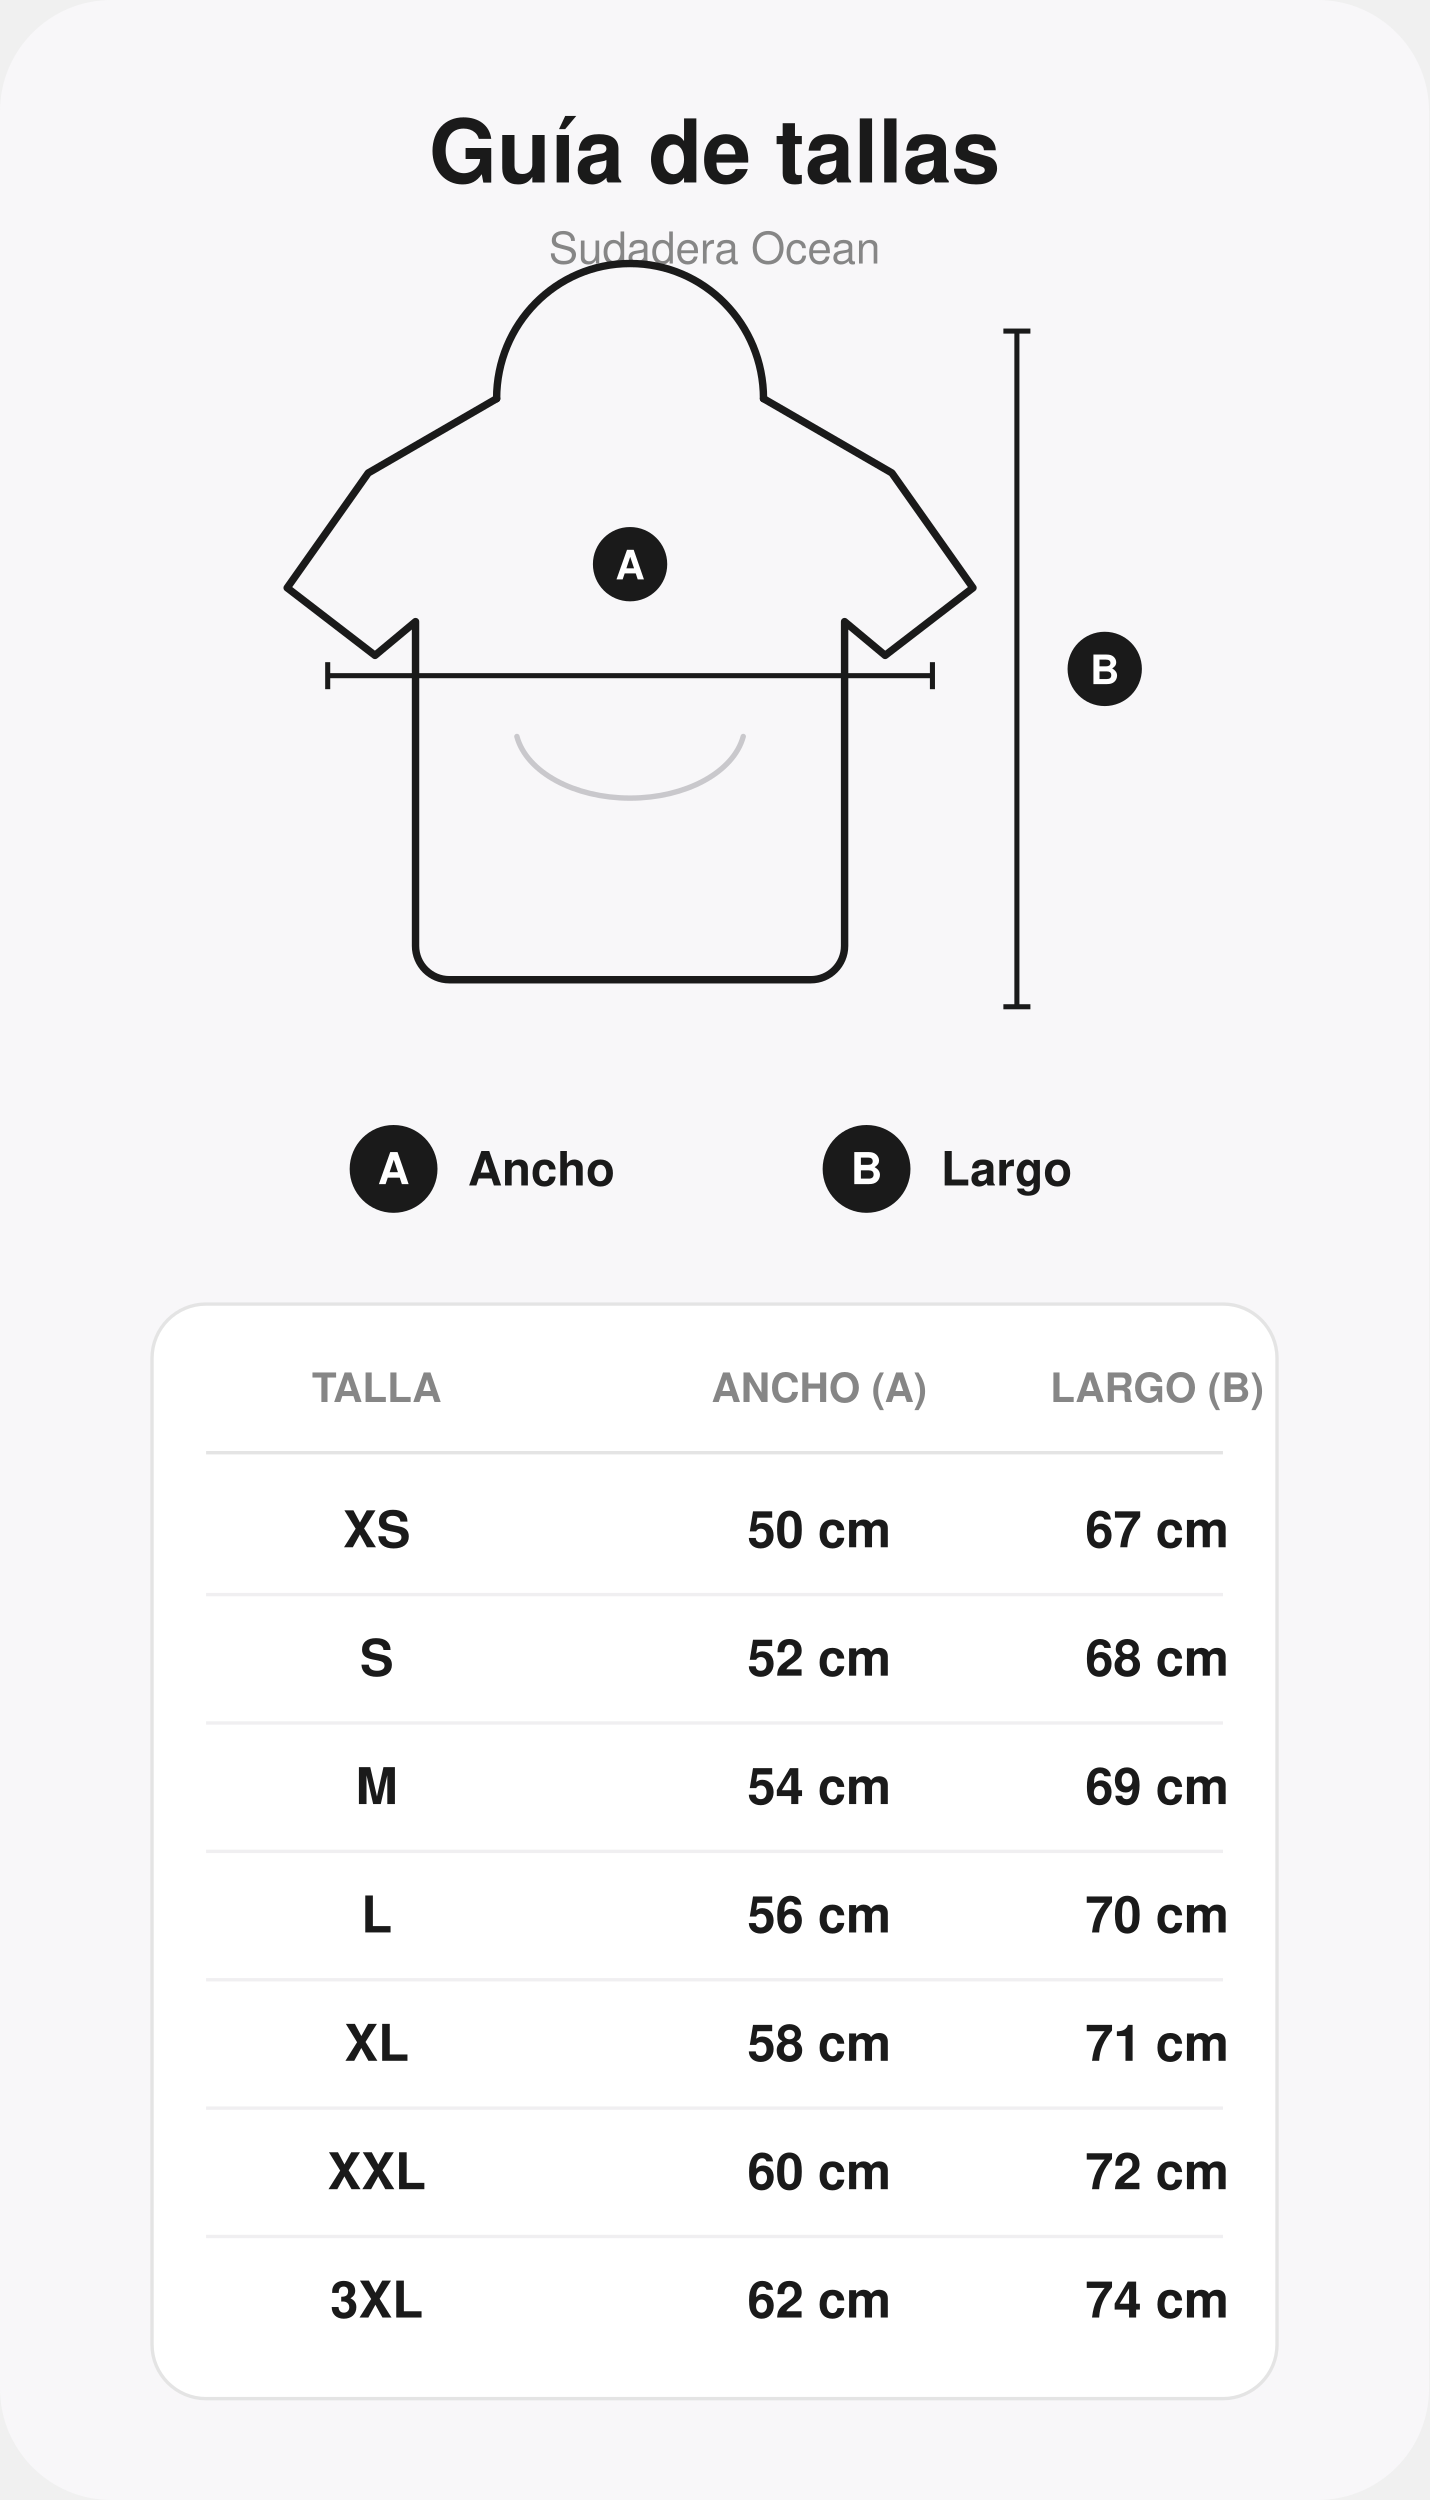
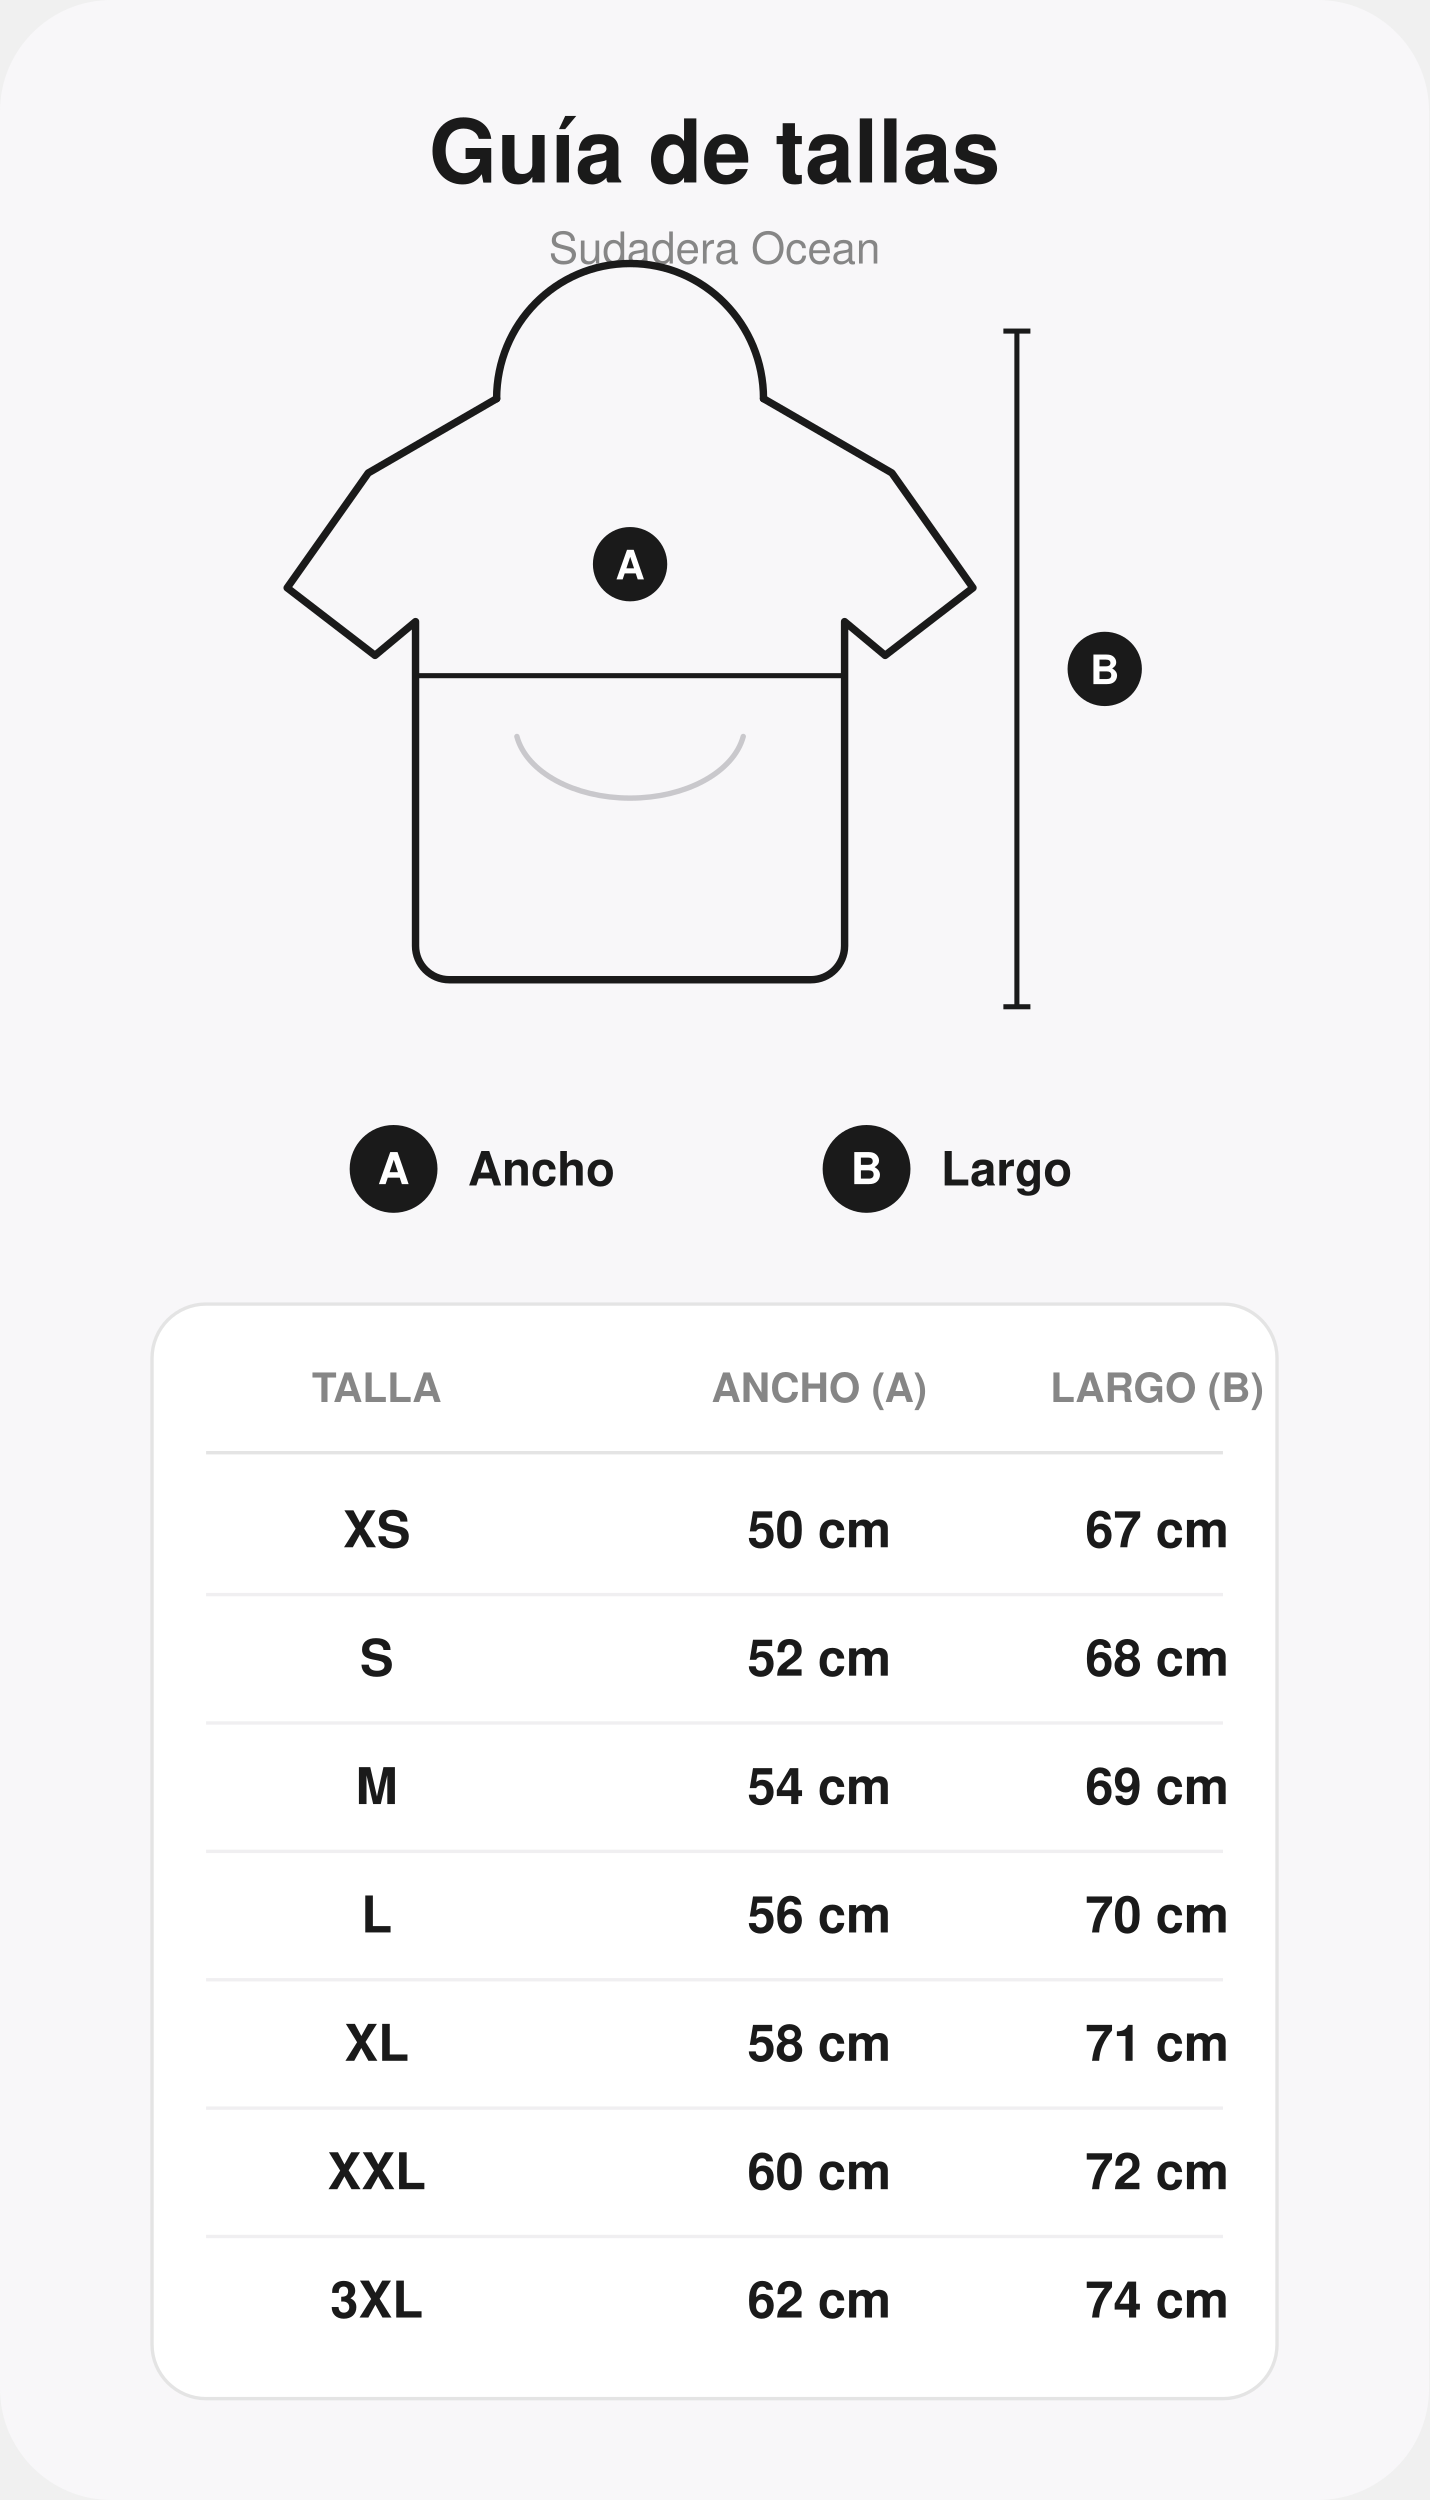
<svg xmlns="http://www.w3.org/2000/svg" width="423" height="740" viewBox="0 0 423 740" fill="none">
  <rect width="423" height="740" rx="33" fill="#F8F7F9" />
  <text x="211.5" y="54" text-anchor="middle" font-family="DM Sans, -apple-system, Helvetica, Arial, sans-serif" font-size="26" font-weight="700" fill="#1A1A1A">Guía de tallas</text>
  <text x="211.5" y="78" text-anchor="middle" font-family="DM Sans, -apple-system, Helvetica, Arial, sans-serif" font-size="13" fill="#868686">Sudadera Ocean</text>
  <g transform="translate(-25 0)">
    <g fill="none" stroke="#1A1A1A" stroke-width="2.2" stroke-linejoin="round" stroke-linecap="round">
      <path d="M172 118c0-22 17.5-40 39.5-40s39.5 18 39.5 40" />
      <path d="M172 118l-38 22-24 34 26 20 12-10v96a10 10 0 0 0 10 10h107a10 10 0 0 0 10-10v-96l12 10 26-20-24-34-38-22" />
      <path d="M178 218a34 22 0 0 0 67 0" stroke="#C9C8CC" stroke-width="1.6" />
    </g>
-     <line x1="122" y1="196" x2="122" y2="204" stroke="#1A1A1A" stroke-width="1.5" />
-     <line x1="301" y1="196" x2="301" y2="204" stroke="#1A1A1A" stroke-width="1.5" />
-     <line x1="122" y1="200" x2="301" y2="200" stroke="#1A1A1A" stroke-width="1.5" />
+     <line x1="148" y1="196" x2="148" y2="204" stroke="#1A1A1A" stroke-width="1.5" />
+     <line x1="275" y1="196" x2="275" y2="204" stroke="#1A1A1A" stroke-width="1.5" />
+     <line x1="148" y1="200" x2="275" y2="200" stroke="#1A1A1A" stroke-width="1.5" />
    <circle cx="211.5" cy="167" r="11" fill="#1A1A1A" />
    <text x="211.5" y="171.5" text-anchor="middle" font-family="DM Sans, -apple-system, Helvetica, Arial, sans-serif" font-size="12" font-weight="700" fill="#FFFFFF">A</text>
    <line x1="322" y1="98" x2="330" y2="98" stroke="#1A1A1A" stroke-width="1.5" />
    <line x1="322" y1="298" x2="330" y2="298" stroke="#1A1A1A" stroke-width="1.5" />
    <line x1="326" y1="98" x2="326" y2="298" stroke="#1A1A1A" stroke-width="1.5" />
    <circle cx="352" cy="198" r="11" fill="#1A1A1A" />
    <text x="352" y="202.5" text-anchor="middle" font-family="DM Sans, -apple-system, Helvetica, Arial, sans-serif" font-size="12" font-weight="700" fill="#FFFFFF">B</text>
    <g>
      <circle cx="141.5" cy="346" r="13" fill="#1A1A1A" />
      <text x="141.5" y="350.5" text-anchor="middle" font-family="DM Sans, -apple-system, Helvetica, Arial, sans-serif" font-size="13" font-weight="700" fill="#FFFFFF">A</text>
      <text x="163.5" y="346" text-anchor="start" dominant-baseline="middle" font-family="DM Sans, -apple-system, Helvetica, Arial, sans-serif" font-size="14" font-weight="700" fill="#1A1A1A">Ancho</text>
    </g>
    <g>
      <circle cx="281.5" cy="346" r="13" fill="#1A1A1A" />
      <text x="281.5" y="350.5" text-anchor="middle" font-family="DM Sans, -apple-system, Helvetica, Arial, sans-serif" font-size="13" font-weight="700" fill="#FFFFFF">B</text>
      <text x="303.5" y="346" text-anchor="start" dominant-baseline="middle" font-family="DM Sans, -apple-system, Helvetica, Arial, sans-serif" font-size="14" font-weight="700" fill="#1A1A1A">Largo</text>
    </g>
  </g>
  <rect x="45" y="386" width="333" height="324" rx="16" fill="#FFFFFF" stroke="#E4E4E4" />
  <text x="111.5" y="415" text-anchor="middle" font-family="DM Sans, -apple-system, Helvetica, Arial, sans-serif" font-size="12" font-weight="700" fill="#868686">TALLA</text>
  <text x="242.5" y="415" text-anchor="middle" font-family="DM Sans, -apple-system, Helvetica, Arial, sans-serif" font-size="12" font-weight="700" fill="#868686">ANCHO (A)</text>
  <text x="342.5" y="415" text-anchor="middle" font-family="DM Sans, -apple-system, Helvetica, Arial, sans-serif" font-size="12" font-weight="700" fill="#868686">LARGO (B)</text>
  <line x1="61" y1="430" x2="362" y2="430" stroke="#E4E4E4" />
  <g font-family="DM Sans, -apple-system, Helvetica, Arial, sans-serif" font-size="15" font-weight="700" fill="#1A1A1A" text-anchor="middle">
    <text x="111.5" y="458">XS</text>
    <text x="242.5" y="458">50 cm</text>
    <text x="342.5" y="458">67 cm</text>
    <line x1="61" y1="472" x2="362" y2="472" stroke="#F0EFF1" />
    <text x="111.5" y="496">S</text>
    <text x="242.5" y="496">52 cm</text>
    <text x="342.5" y="496">68 cm</text>
    <line x1="61" y1="510" x2="362" y2="510" stroke="#F0EFF1" />
    <text x="111.5" y="534">M</text>
    <text x="242.5" y="534">54 cm</text>
    <text x="342.5" y="534">69 cm</text>
    <line x1="61" y1="548" x2="362" y2="548" stroke="#F0EFF1" />
    <text x="111.5" y="572">L</text>
    <text x="242.5" y="572">56 cm</text>
    <text x="342.5" y="572">70 cm</text>
    <line x1="61" y1="586" x2="362" y2="586" stroke="#F0EFF1" />
    <text x="111.5" y="610">XL</text>
    <text x="242.5" y="610">58 cm</text>
    <text x="342.5" y="610">71 cm</text>
    <line x1="61" y1="624" x2="362" y2="624" stroke="#F0EFF1" />
    <text x="111.5" y="648">XXL</text>
    <text x="242.5" y="648">60 cm</text>
    <text x="342.5" y="648">72 cm</text>
    <line x1="61" y1="662" x2="362" y2="662" stroke="#F0EFF1" />
    <text x="111.5" y="686">3XL</text>
    <text x="242.5" y="686">62 cm</text>
    <text x="342.5" y="686">74 cm</text>
  </g>
</svg>
